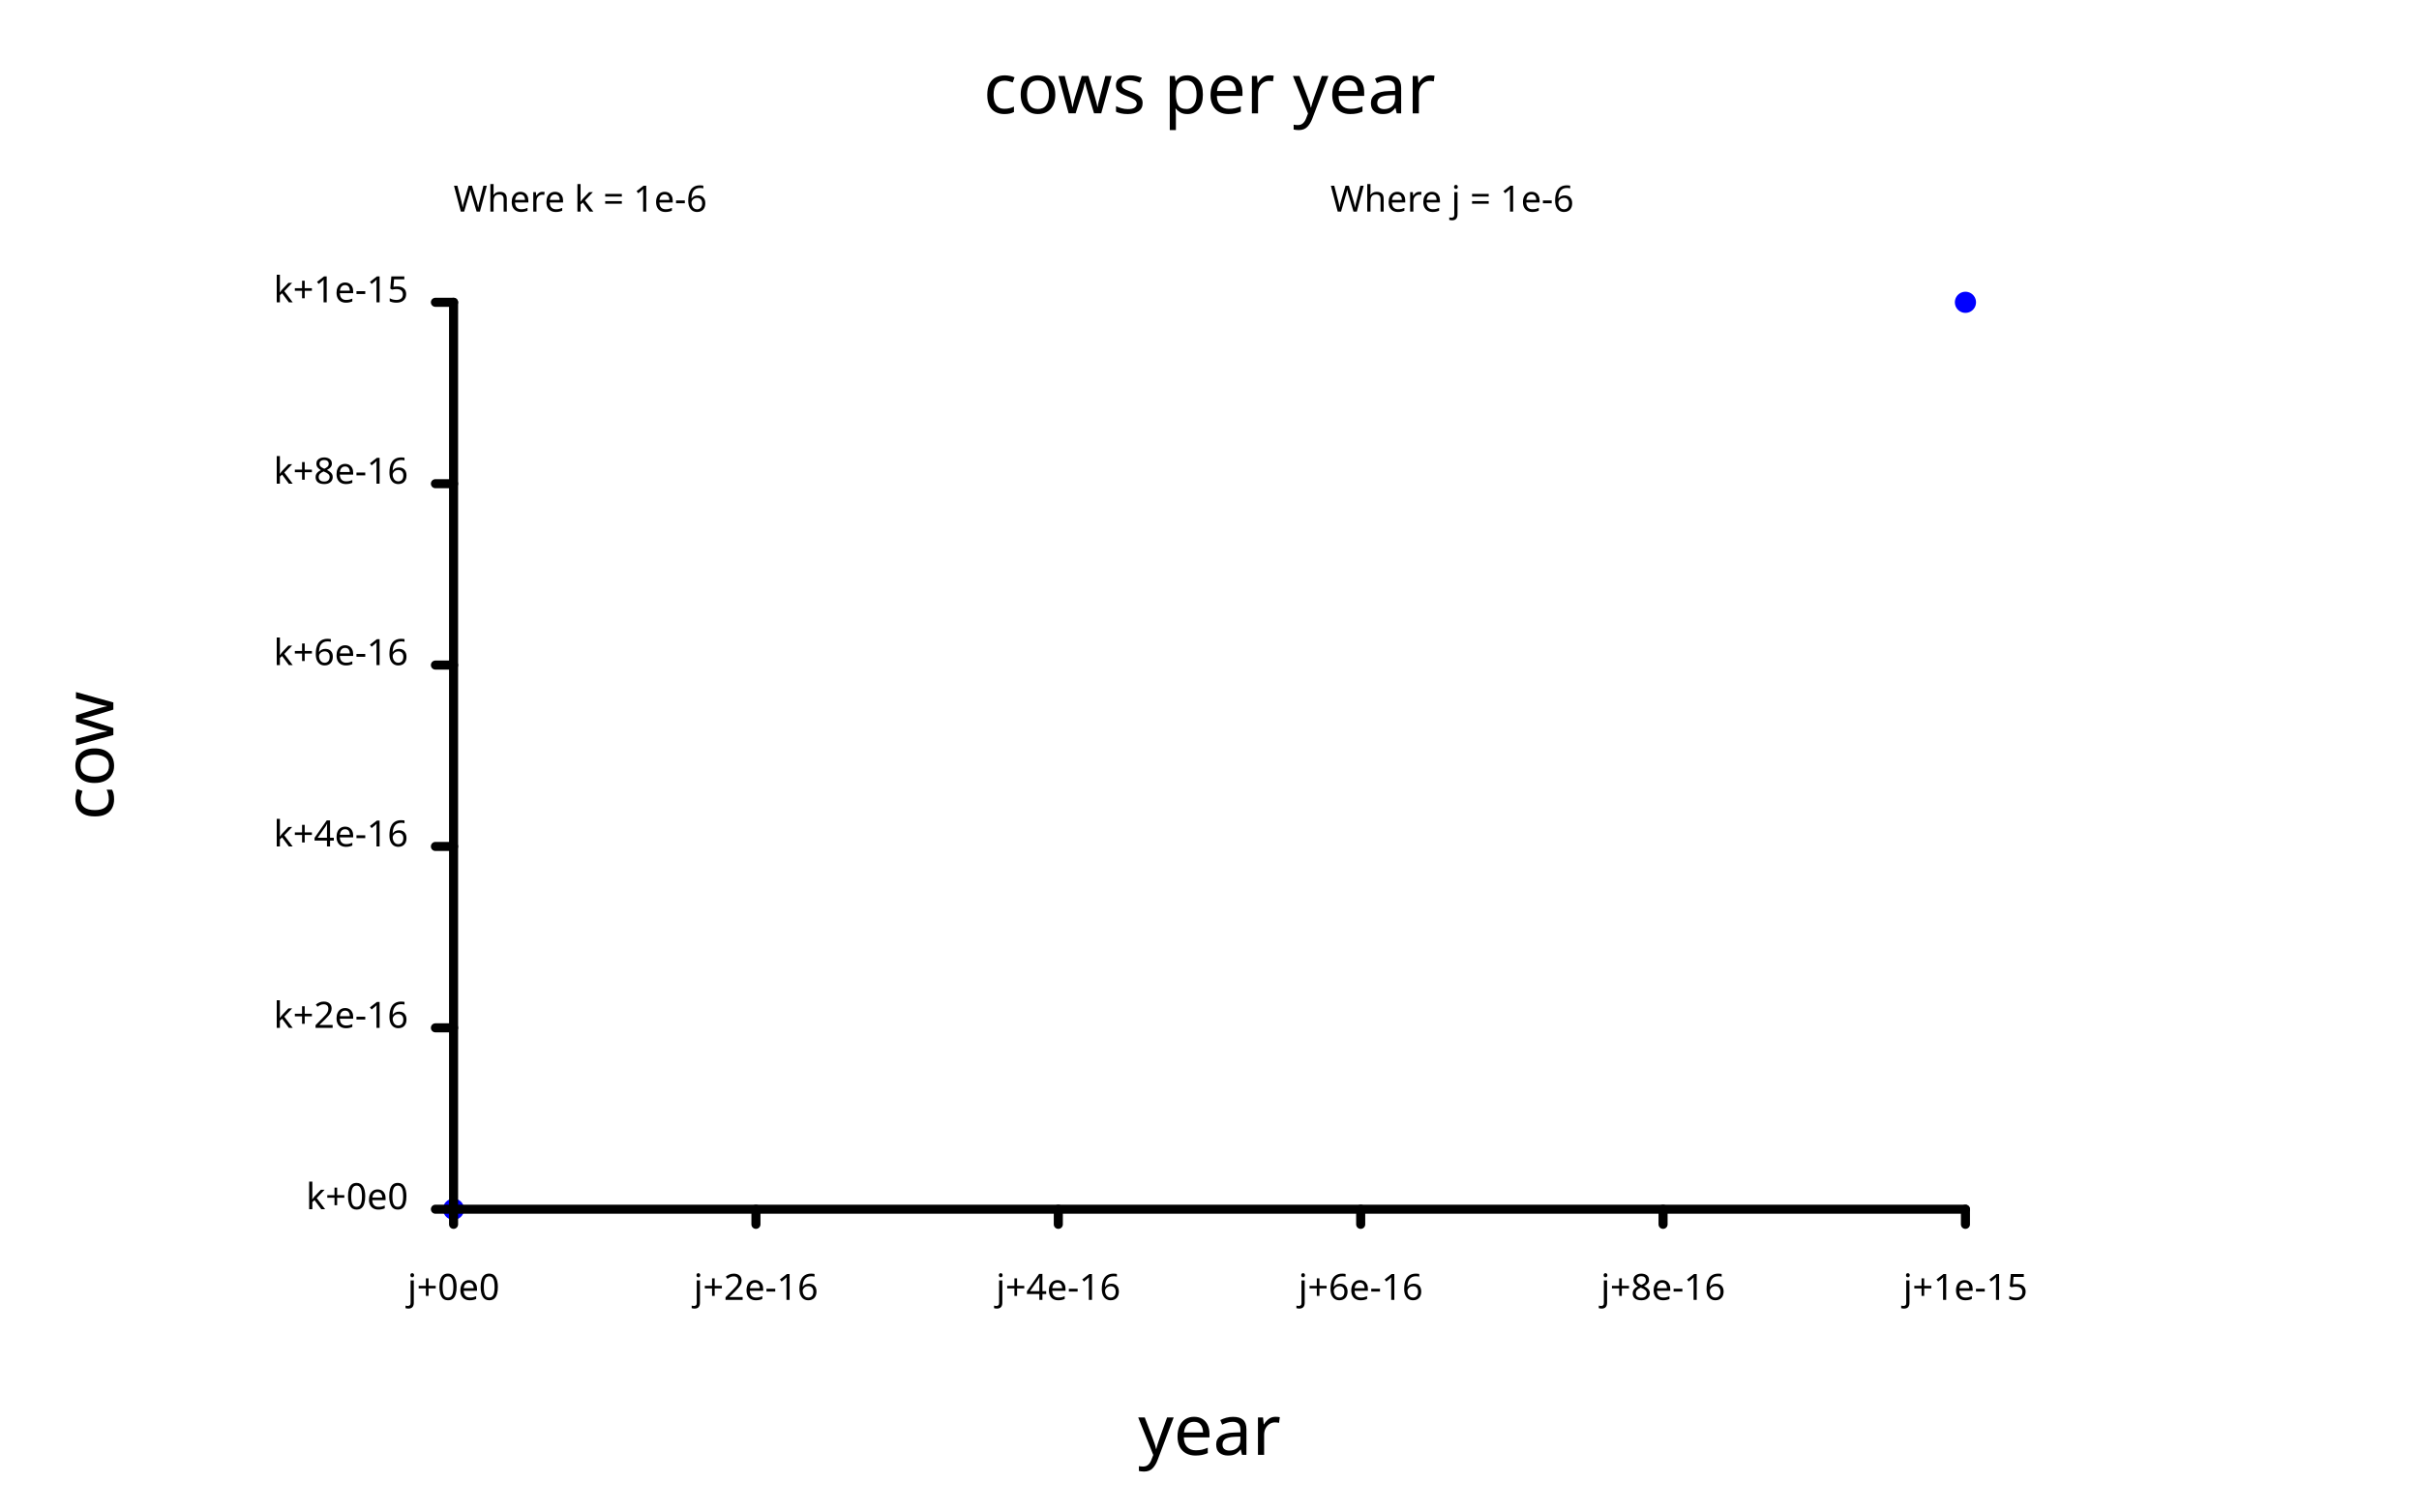
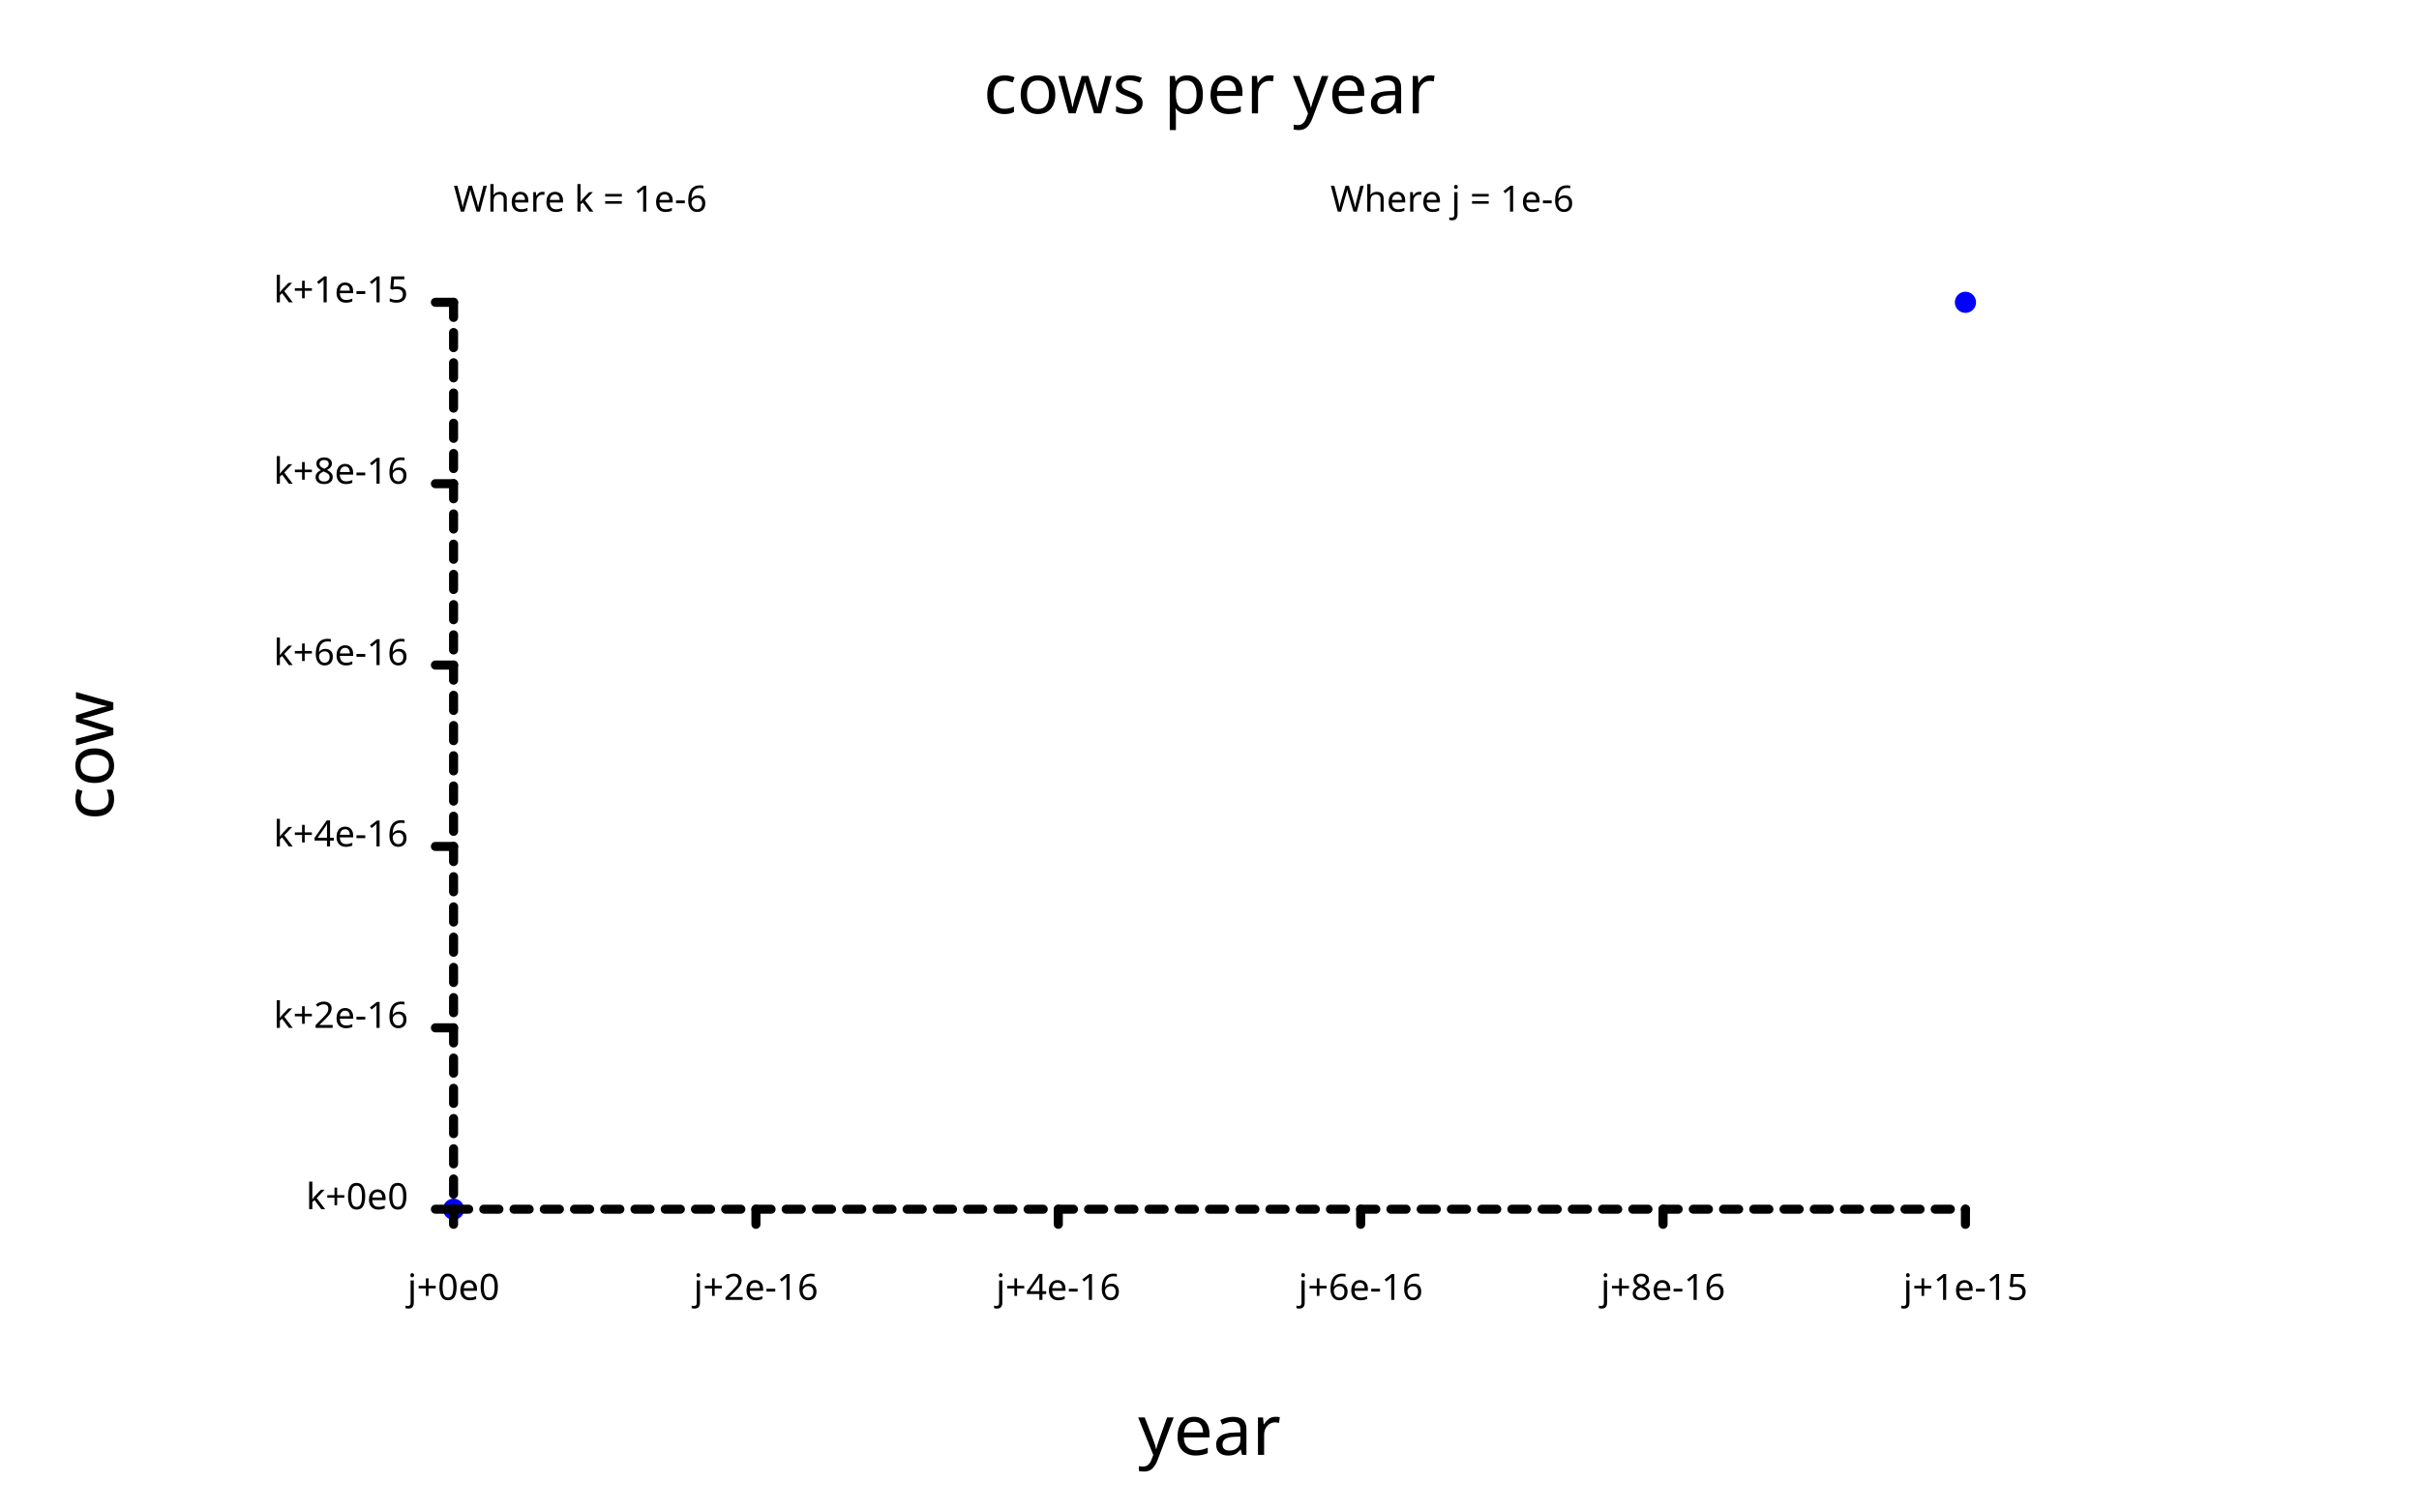
<svg xmlns="http://www.w3.org/2000/svg" width="800" class="poloto_background poloto" height="500" viewBox="0 0 800 500">
  <style>.poloto{stroke-linecap:round;stroke-linejoin:round;font-family:sans-serif;stroke-width:2;}.scatter{stroke-width:7}.poloto_text{fill:black;}.poloto_axis_lines{stroke:black;stroke-width:3;fill:none;stroke-dasharray:none}.poloto_background{background-color:aliceblue;}.poloto0stroke{stroke:blue;}.poloto1stroke{stroke:red;}.poloto2stroke{stroke:green;}.poloto3stroke{stroke:gold;}.poloto4stroke{stroke:aqua;}.poloto5stroke{stroke:lime;}.poloto6stroke{stroke:orange;}.poloto7stroke{stroke:chocolate;}.poloto0fill{fill:blue;}.poloto1fill{fill:red;}.poloto2fill{fill:green;}.poloto3fill{fill:gold;}.poloto4fill{fill:aqua;}.poloto5fill{fill:lime;}.poloto6fill{fill:orange;}.poloto7fill{fill:chocolate;}</style>
  <text class="poloto_text" alignment-baseline="middle" text-anchor="start" font-size="large" x="675" y="100" />
  <path class="scatter poloto0stroke" d=" M 150 400 h 0 M 650 100 h 0" />
  <text class="poloto_text" alignment-baseline="start" text-anchor="middle" font-size="x-large" x="400" y="37.5">cows per year</text>
  <text class="poloto_text" alignment-baseline="start" text-anchor="middle" font-size="x-large" x="400" y="481.25">year</text>
  <text class="poloto_text" alignment-baseline="start" text-anchor="middle" font-size="x-large" transform="rotate(-90,37.5,250)" x="37.5" y="250">cow</text>
-   <path stroke="black" fill="none" class="poloto_axis_lines" d=" M 150 100 L 150 400 L 650 400" />
+   <path stroke="black" fill="none" class="poloto_axis_lines" style="stroke-dasharray:5 5;" d=" M 150 100 L 150 400 L 650 400" />
  <text class="poloto_text" alignment-baseline="middle" text-anchor="start" x="440" y="70"> Where j = 1e-6</text>
  <line class="poloto_axis_lines" stroke="black" x1="150" x2="150" y1="400" y2="405" />
  <text class="poloto_text" alignment-baseline="start" text-anchor="middle" x="150" y="430"> j+0e0</text>
  <line class="poloto_axis_lines" stroke="black" x1="250" x2="250" y1="400" y2="405" />
  <text class="poloto_text" alignment-baseline="start" text-anchor="middle" x="250" y="430"> j+2e-16</text>
  <line class="poloto_axis_lines" stroke="black" x1="350" x2="350" y1="400" y2="405" />
  <text class="poloto_text" alignment-baseline="start" text-anchor="middle" x="350" y="430"> j+4e-16</text>
  <line class="poloto_axis_lines" stroke="black" x1="450" x2="450" y1="400" y2="405" />
  <text class="poloto_text" alignment-baseline="start" text-anchor="middle" x="450" y="430"> j+6e-16</text>
  <line class="poloto_axis_lines" stroke="black" x1="550" x2="550" y1="400" y2="405" />
  <text class="poloto_text" alignment-baseline="start" text-anchor="middle" x="550" y="430"> j+8e-16</text>
  <line class="poloto_axis_lines" stroke="black" x1="650" x2="650" y1="400" y2="405" />
  <text class="poloto_text" alignment-baseline="start" text-anchor="middle" x="650" y="430"> j+1e-15</text>
  <text class="poloto_text" alignment-baseline="middle" text-anchor="start" x="150" y="70"> Where k = 1e-6</text>
  <line class="poloto_axis_lines" stroke="black" x1="150" x2="144" y1="400" y2="400" />
  <text class="poloto_text" alignment-baseline="middle" text-anchor="end" x="135" y="400"> k+0e0</text>
  <line class="poloto_axis_lines" stroke="black" x1="150" x2="144" y1="340" y2="340" />
  <text class="poloto_text" alignment-baseline="middle" text-anchor="end" x="135" y="340"> k+2e-16</text>
  <line class="poloto_axis_lines" stroke="black" x1="150" x2="144" y1="280" y2="280" />
  <text class="poloto_text" alignment-baseline="middle" text-anchor="end" x="135" y="280"> k+4e-16</text>
  <line class="poloto_axis_lines" stroke="black" x1="150" x2="144" y1="220" y2="220" />
  <text class="poloto_text" alignment-baseline="middle" text-anchor="end" x="135" y="220"> k+6e-16</text>
  <line class="poloto_axis_lines" stroke="black" x1="150" x2="144" y1="160" y2="160" />
  <text class="poloto_text" alignment-baseline="middle" text-anchor="end" x="135" y="160"> k+8e-16</text>
  <line class="poloto_axis_lines" stroke="black" x1="150" x2="144" y1="100" y2="100" />
  <text class="poloto_text" alignment-baseline="middle" text-anchor="end" x="135" y="100"> k+1e-15</text>
</svg>
